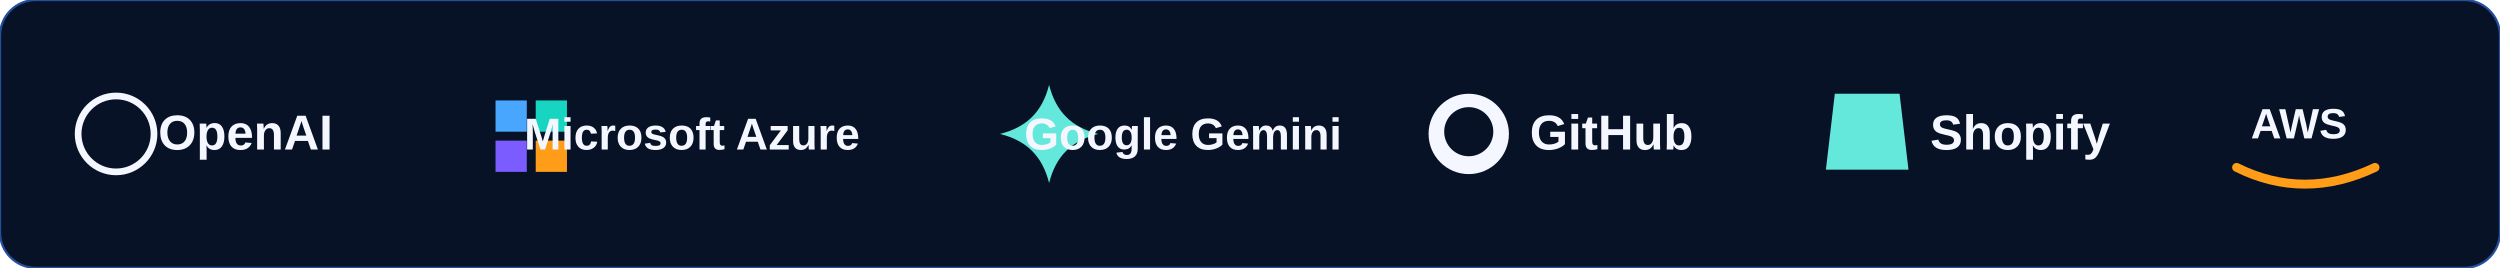
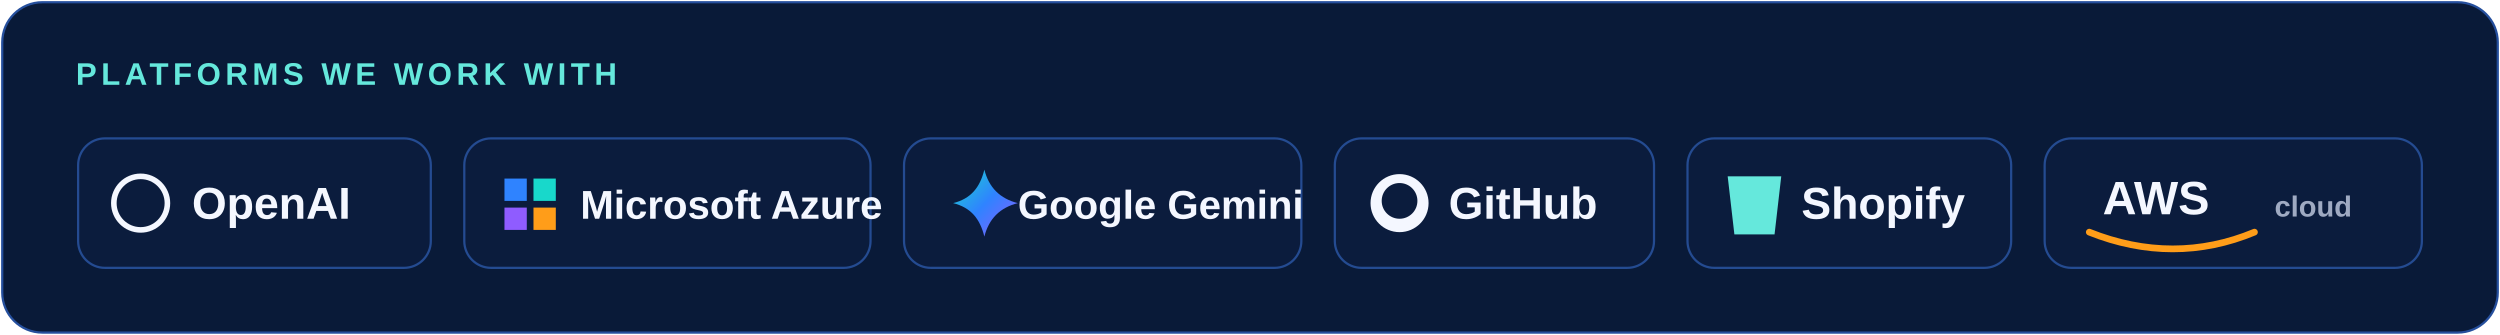
- <svg xmlns="http://www.w3.org/2000/svg" viewBox="0 0 1120 120" role="img" aria-labelledby="t d">
-   <rect width="1120" height="120" rx="16" fill="#071226" stroke="#254f9d" />
-   <g font-family="Arial,Helvetica,sans-serif" font-weight="700" text-anchor="middle">
-     <g transform="translate(95 60)">
-       <circle cx="-43" cy="0" r="17" fill="none" stroke="#f4f7ff" stroke-width="3" />
-       <text x="15" y="7" fill="#f4f7ff" font-size="22">OpenAI</text>
+ <svg xmlns="http://www.w3.org/2000/svg" viewBox="0 0 1120 150" role="img" aria-labelledby="t d">
+   <defs>
+     <linearGradient id="b" x1="0" y1="0" x2="1120" y2="150">
+       <stop stop-color="#091a38" />
+       <stop offset="1" stop-color="#061126" />
+     </linearGradient>
+     <linearGradient id="a" x1="0" y1="0" x2="1" y2="1">
+       <stop stop-color="#18d8cb" />
+       <stop offset=".5" stop-color="#2f83ff" />
+       <stop offset="1" stop-color="#8f5cff" />
+     </linearGradient>
+   </defs>
+   <rect x="1" y="1" width="1118" height="148" rx="18" fill="url(#b)" stroke="#254f9d" />
+   <text x="34" y="38" fill="#65e8dc" font-family="Arial,Helvetica,sans-serif" font-size="14" font-weight="700" letter-spacing="2">PLATFORMS WE WORK WITH</text>
+   <g font-family="Arial,Helvetica,sans-serif" font-weight="700" fill="#f4f7ff">
+     <g transform="translate(35 62)">
+       <rect width="158" height="58" rx="12" fill="#0b1c3d" stroke="#244b91" />
+       <circle cx="28" cy="29" r="12" fill="none" stroke="#f4f7ff" stroke-width="2.5" />
+       <text x="51" y="36" font-size="20">OpenAI</text>
    </g>
-     <g transform="translate(290 60)">
-       <rect x="-68" y="-15" width="14" height="14" fill="#49a6ff" />
-       <rect x="-50" y="-15" width="14" height="14" fill="#18d5c2" />
-       <rect x="-68" y="3" width="14" height="14" fill="#7b5cff" />
-       <rect x="-50" y="3" width="14" height="14" fill="#ff9d19" />
-       <text x="20" y="7" fill="#f4f7ff" font-size="20">Microsoft Azure</text>
+     <g transform="translate(208 62)">
+       <rect width="182" height="58" rx="12" fill="#0b1c3d" stroke="#244b91" />
+       <rect x="18" y="18" width="10" height="10" fill="#2f83ff" />
+       <rect x="31" y="18" width="10" height="10" fill="#18d8cb" />
+       <rect x="18" y="31" width="10" height="10" fill="#8f5cff" />
+       <rect x="31" y="31" width="10" height="10" fill="#ff9d19" />
+       <text x="52" y="36" font-size="18">Microsoft Azure</text>
    </g>
-     <g transform="translate(500 60)">
-       <path d="M-52 0c12-3 19-10 22-22 3 12 10 19 22 22-12 3-19 10-22 22-3-12-10-19-22-22Z" fill="#65e8dc" />
-       <text x="30" y="7" fill="#f4f7ff" font-size="20">Google Gemini</text>
+     <g transform="translate(405 62)">
+       <rect width="178" height="58" rx="12" fill="#0b1c3d" stroke="#244b91" />
+       <path d="M22 29c8-2 12-7 14-15 2 8 7 13 15 15-8 2-13 7-15 15-2-8-6-13-14-15Z" fill="url(#a)" />
+       <text x="51" y="36" font-size="18">Google Gemini</text>
    </g>
-     <g transform="translate(700 60)">
-       <circle cx="-42" cy="0" r="18" fill="#f4f7ff" />
-       <circle cx="-42" cy="-1" r="11" fill="#071226" />
-       <text x="22" y="7" fill="#f4f7ff" font-size="22">GitHub</text>
+     <g transform="translate(598 62)">
+       <rect width="143" height="58" rx="12" fill="#0b1c3d" stroke="#244b91" />
+       <circle cx="29" cy="29" r="13" fill="#f4f7ff" />
+       <circle cx="29" cy="28" r="8" fill="#0b1c3d" />
+       <text x="51" y="36" font-size="20">GitHub</text>
    </g>
-     <g transform="translate(880 60)">
-       <path d="M-58-18h29l4 34h-37Z" fill="#65e8dc" />
-       <text x="25" y="7" fill="#f4f7ff" font-size="22">Shopify</text>
+     <g transform="translate(756 62)">
+       <rect width="145" height="58" rx="12" fill="#0b1c3d" stroke="#244b91" />
+       <path d="M18 17h24l-3 26H21Z" fill="#65e8dc" />
+       <text x="51" y="36" font-size="20">Shopify</text>
    </g>
-     <g transform="translate(1030 60)">
-       <text x="0" y="2" fill="#f4f7ff" font-size="19">AWS</text>
-       <path d="M-28 15c20 10 41 10 62 0" fill="none" stroke="#ff9d19" stroke-width="4" stroke-linecap="round" />
+     <g transform="translate(916 62)">
+       <rect width="169" height="58" rx="12" fill="#0b1c3d" stroke="#244b91" />
+       <text x="26" y="34" font-size="21">AWS</text>
+       <path d="M20 42c25 10 50 10 74 0" fill="none" stroke="#ff9d19" stroke-width="3" stroke-linecap="round" />
+       <text x="103" y="35" fill="#9faac2" font-size="13">cloud</text>
    </g>
  </g>
</svg>
